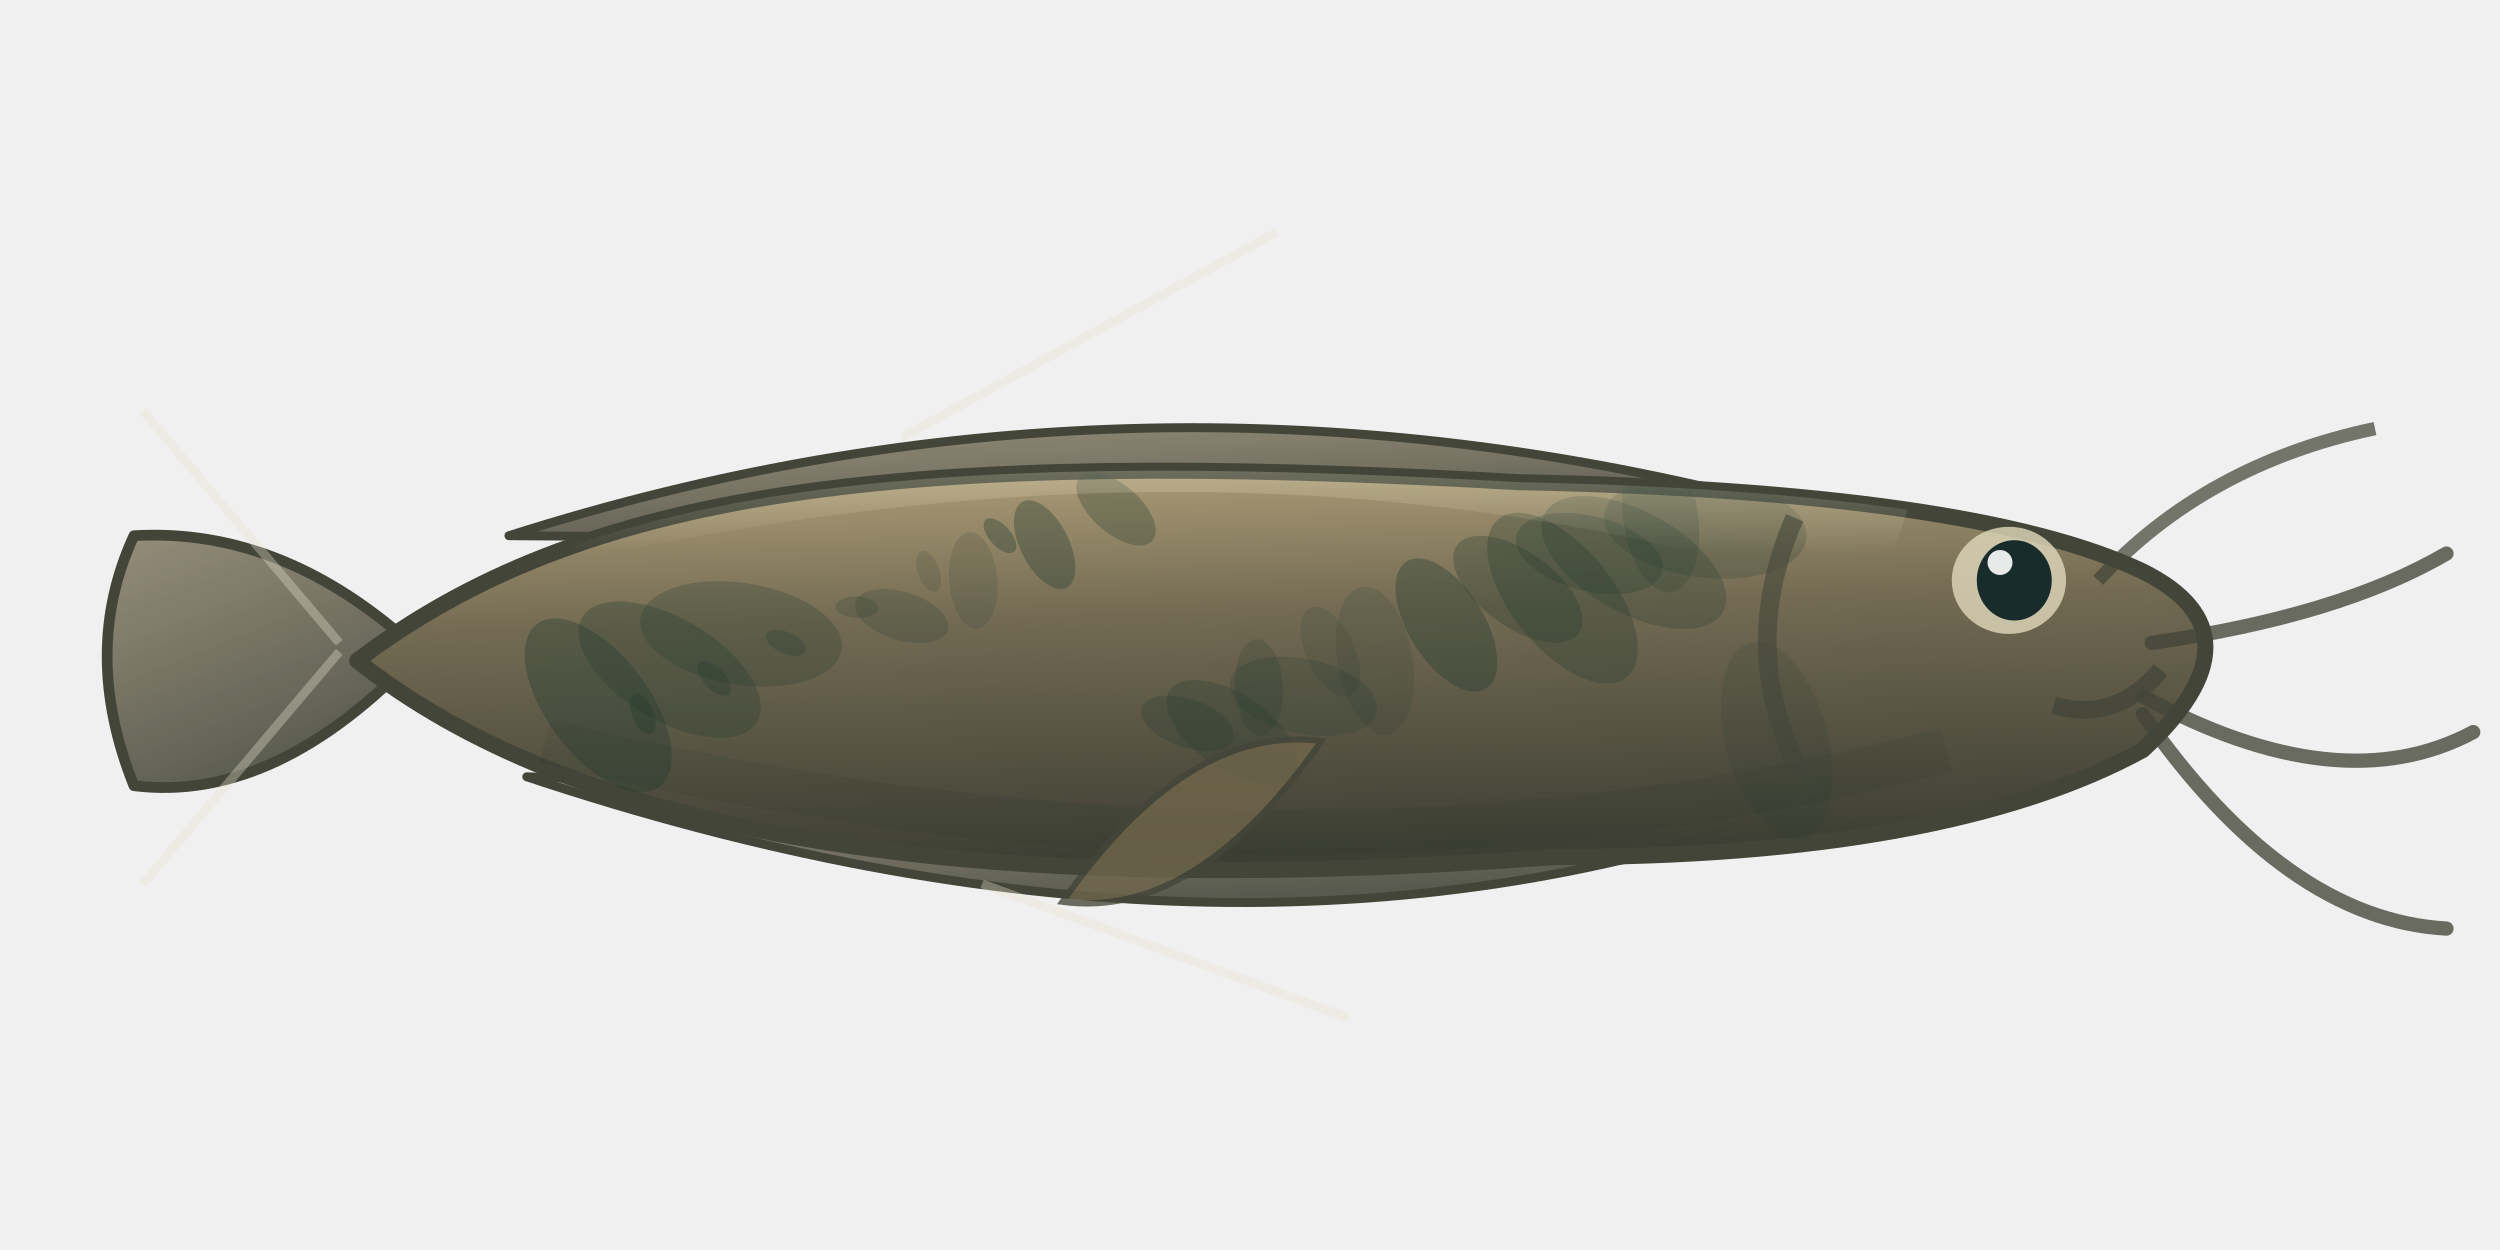
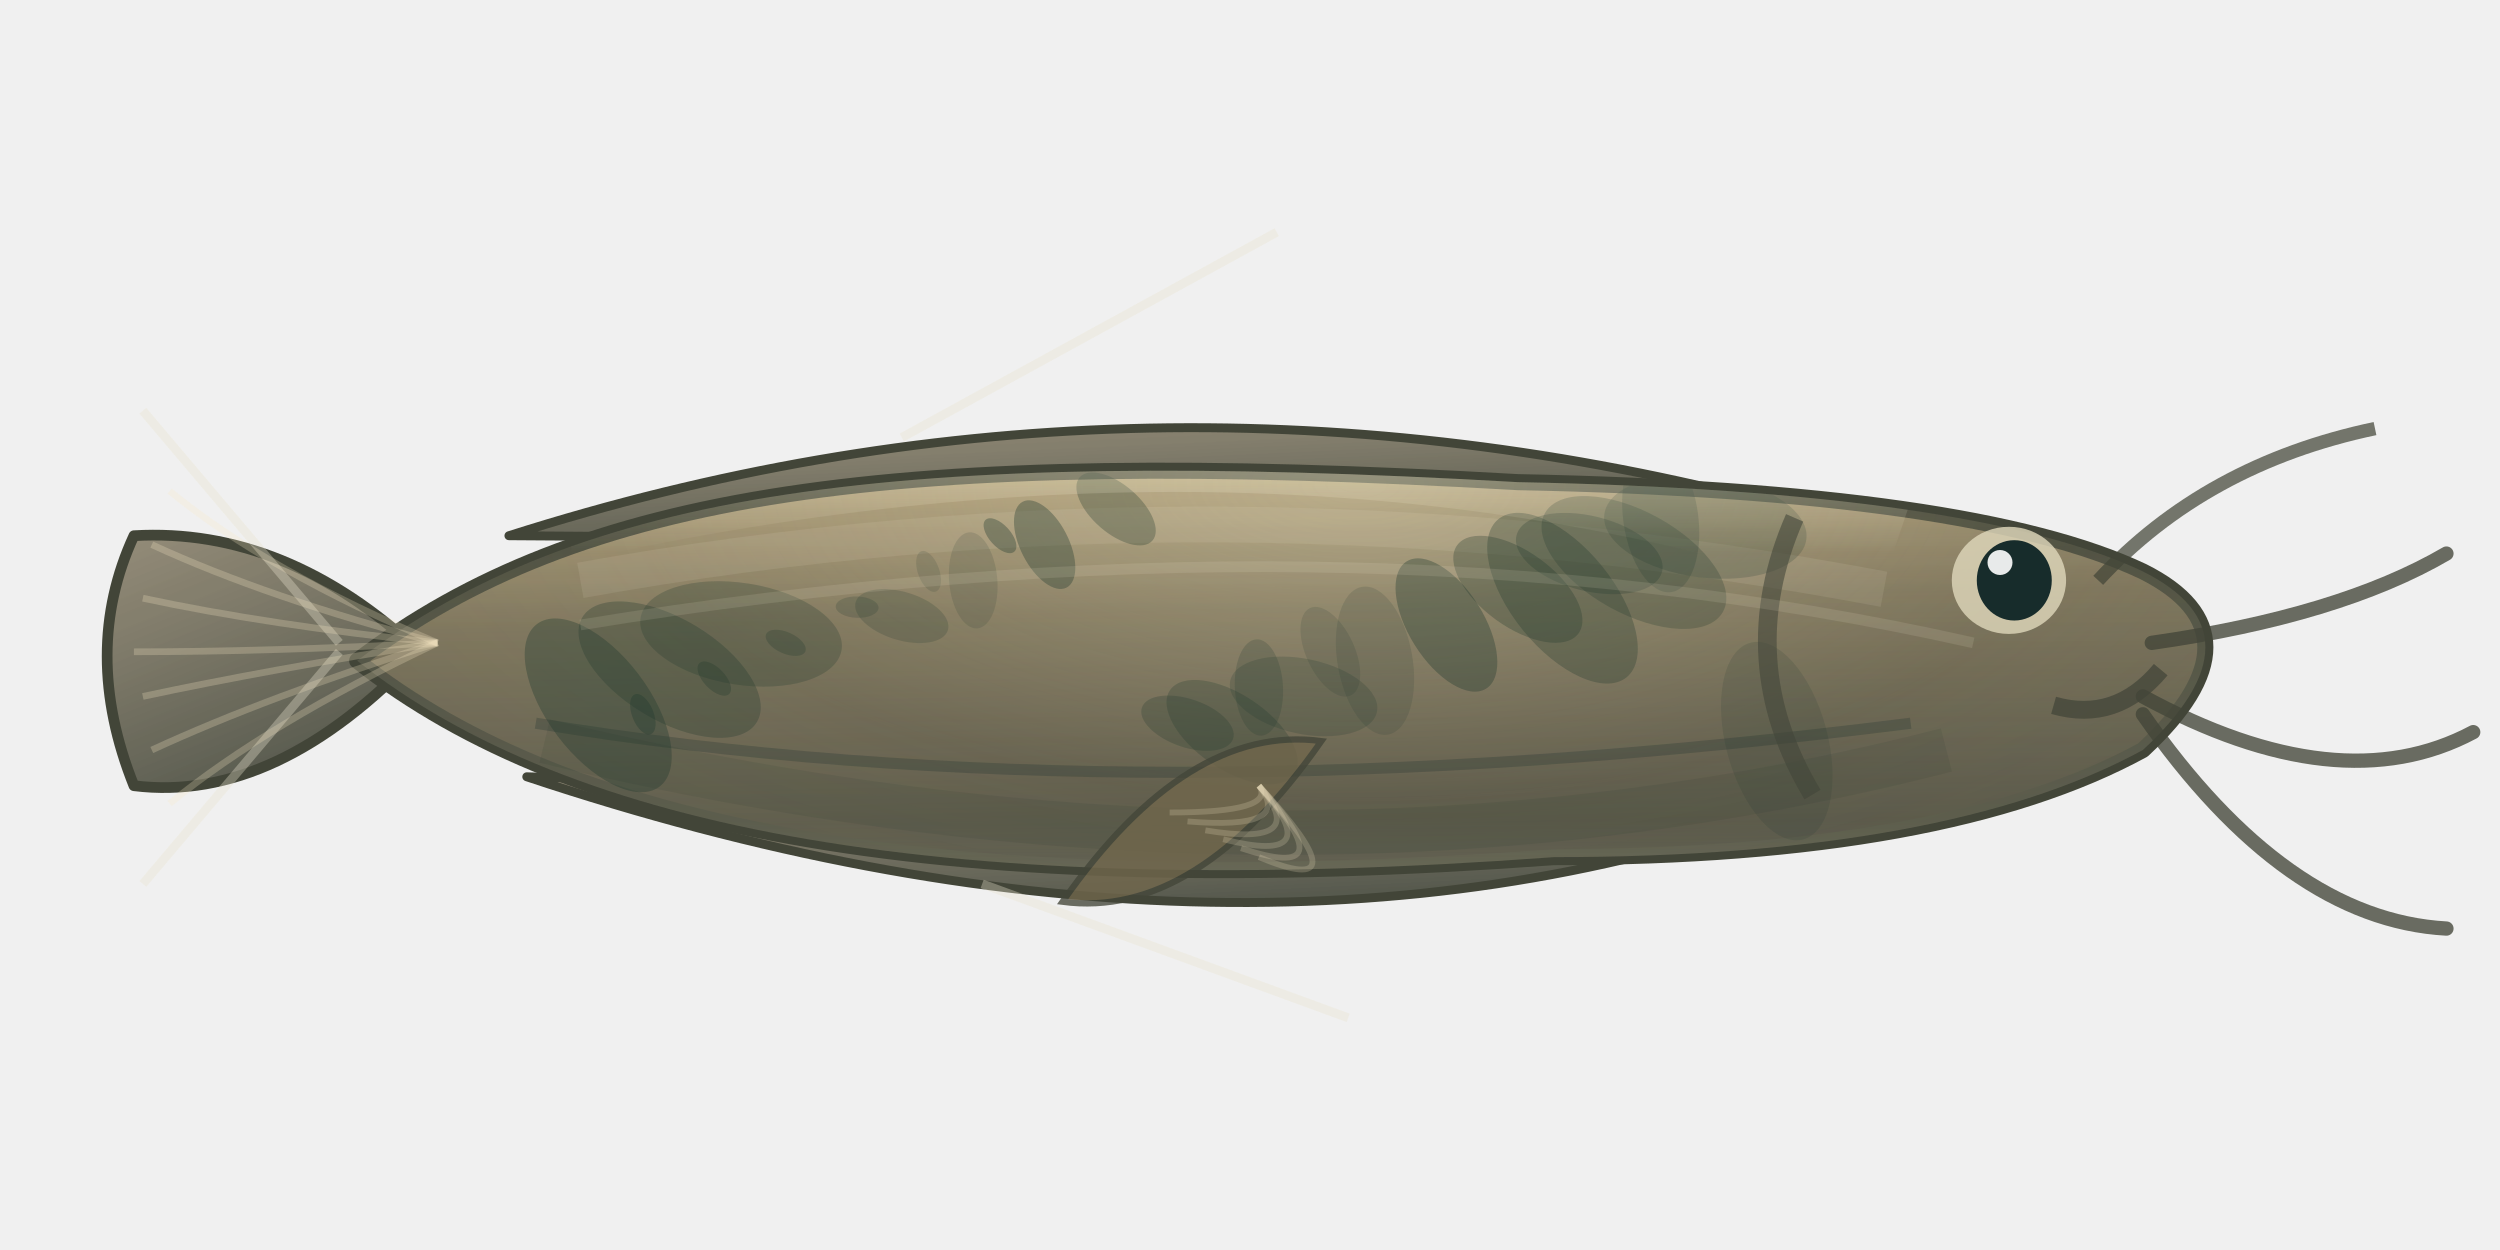
<svg xmlns="http://www.w3.org/2000/svg" width="560" height="280" viewBox="0 0 280 140" role="img" aria-label="clarias-macrocephalus naturalist fish illustration">
  <defs>
    <linearGradient id="body" x1="0" y1="0" x2="0.12" y2="1">
      <stop offset="0" stop-color="#b2a17b" />
      <stop offset=".40" stop-color="#736b53" />
      <stop offset="1" stop-color="#3e3f34" />
    </linearGradient>
    <linearGradient id="fins" x1="0" y1="0" x2=".5" y2="1">
      <stop offset="0" stop-color="#71664b" stop-opacity=".72" />
      <stop offset="1" stop-color="#424538" stop-opacity=".88" />
    </linearGradient>
    <linearGradient id="gloss" x1="0" y1="0" x2="0" y2="1">
      <stop offset="0" stop-color="#fff9dd" stop-opacity=".56" />
      <stop offset="1" stop-color="#fff9dd" stop-opacity="0" />
    </linearGradient>
    <pattern id="scales" width="15" height="11" patternUnits="userSpaceOnUse">
      <path d="M-2 5 Q5 13 13 5 M7 5 Q14 13 22 5" stroke="#476359" stroke-width="1" opacity=".46" fill="none" />
    </pattern>
    <clipPath id="fish-cut">
      <path d="M40 74 C65 55 100 50 170 54 Q221 55 240 64 Q254 71 240 84 Q218 96 174 96 C106 101 64 93 40 74 Z" />
    </clipPath>
+     <radialGradient id="subsurface" cx="53%" cy="28%" r="78%">
+       <stop offset="0" stop-color="#fff4ce" stop-opacity=".27" />
+       <stop offset=".48" stop-color="#f1dbab" stop-opacity=".06" />
+       <stop offset="1" stop-color="#10252a" stop-opacity=".22" />
+     </radialGradient>
+     <linearGradient id="belly-light" x1="0" y1="0" x2="0" y2="1">
+       <stop offset="0" stop-color="#f3eed7" stop-opacity="0" />
+       <stop offset=".70" stop-color="#f5edcf" stop-opacity=".09" />
+       <stop offset="1" stop-color="#ede3c8" stop-opacity=".32" />
+     </linearGradient>
+     <pattern id="microdetail" width="11" height="13" patternUnits="userSpaceOnUse" patternTransform="rotate(5)">
+       <path d="M0 6 Q5 11 11 6" fill="none" stroke="#162e29" stroke-width=".4" opacity=".21" />
+       <circle cx="7" cy="4" r=".55" fill="#f5e9c4" opacity=".33" />
+       <circle cx="2" cy="10" r=".32" fill="#162e29" opacity=".25" />
+     </pattern>
  </defs>
  <g>
    <path d="M47 73 Q32 59 15 60 Q9 73 15 88 Q31 90 47 73 Z" fill="url(#fins)" stroke="#424538" stroke-width="1.2" stroke-linejoin="round" />
    <path d="M57 60 Q126 38 197 56 L200 61 Z" fill="url(#fins)" stroke="#424538" stroke-width="1" stroke-linejoin="round" />
    <path d="M59 87 Q137 113 200 91 Z" fill="url(#fins)" stroke="#424538" stroke-width="1" stroke-linejoin="round" />
    <path d="M40 74 C65 55 100 50 170 54 Q221 55 240 64 Q254 71 240 84 Q218 96 174 96 C106 101 64 93 40 74 Z" fill="url(#body)" stroke="#424538" stroke-width="1.8" stroke-linejoin="round" />
    <g clip-path="url(#fish-cut)">
+       <rect x="38" y="28" width="215" height="94" fill="url(#subsurface)" />
+       <rect x="38" y="43" width="215" height="70" fill="url(#belly-light)" />
+       <path d="M65 65 Q137 52 211 66" fill="none" stroke="#f4edd3" stroke-width="4" opacity=".10" />
+       <path d="M60 81 Q127 92 214 81" fill="none" stroke="#162a28" stroke-width="1.25" opacity=".24" />
      <ellipse cx="64" cy="56" rx="2.4" ry="1.2" fill="#20382d" opacity="0.15" transform="rotate(0 64 56)" />
      <ellipse cx="101" cy="69" rx="5.4" ry="2.7" fill="#20382d" opacity="0.20" transform="rotate(17 101 69)" />
      <ellipse cx="138" cy="82" rx="8.4" ry="4.2" fill="#20382d" opacity="0.25" transform="rotate(34 138 82)" />
      <ellipse cx="175" cy="67" rx="11.4" ry="5.7" fill="#20382d" opacity="0.30" transform="rotate(51 175 67)" />
      <ellipse cx="72" cy="80" rx="2.4" ry="1.2" fill="#20382d" opacity="0.35" transform="rotate(68 72 80)" />
      <ellipse cx="109" cy="65" rx="5.4" ry="2.7" fill="#20382d" opacity="0.15" transform="rotate(85 109 65)" />
      <ellipse cx="146" cy="78" rx="8.4" ry="4.2" fill="#20382d" opacity="0.20" transform="rotate(12 146 78)" />
      <ellipse cx="183" cy="63" rx="11.4" ry="5.7" fill="#20382d" opacity="0.25" transform="rotate(29 183 63)" />
      <ellipse cx="80" cy="76" rx="2.4" ry="1.2" fill="#20382d" opacity="0.30" transform="rotate(46 80 76)" />
      <ellipse cx="117" cy="61" rx="5.4" ry="2.7" fill="#20382d" opacity="0.35" transform="rotate(63 117 61)" />
      <ellipse cx="154" cy="74" rx="8.4" ry="4.2" fill="#20382d" opacity="0.15" transform="rotate(80 154 74)" />
      <ellipse cx="191" cy="59" rx="11.4" ry="5.7" fill="#20382d" opacity="0.20" transform="rotate(7 191 59)" />
      <ellipse cx="88" cy="72" rx="2.4" ry="1.2" fill="#20382d" opacity="0.25" transform="rotate(24 88 72)" />
      <ellipse cx="125" cy="57" rx="5.4" ry="2.7" fill="#20382d" opacity="0.30" transform="rotate(41 125 57)" />
      <ellipse cx="162" cy="70" rx="8.4" ry="4.2" fill="#20382d" opacity="0.35" transform="rotate(58 162 70)" />
      <ellipse cx="199" cy="83" rx="11.4" ry="5.7" fill="#20382d" opacity="0.15" transform="rotate(75 199 83)" />
      <ellipse cx="96" cy="68" rx="2.4" ry="1.2" fill="#20382d" opacity="0.20" transform="rotate(2 96 68)" />
      <ellipse cx="133" cy="81" rx="5.4" ry="2.7" fill="#20382d" opacity="0.25" transform="rotate(19 133 81)" />
      <ellipse cx="170" cy="66" rx="8.4" ry="4.2" fill="#20382d" opacity="0.30" transform="rotate(36 170 66)" />
      <ellipse cx="67" cy="79" rx="11.4" ry="5.7" fill="#20382d" opacity="0.35" transform="rotate(53 67 79)" />
      <ellipse cx="104" cy="64" rx="2.4" ry="1.2" fill="#20382d" opacity="0.15" transform="rotate(70 104 64)" />
      <ellipse cx="141" cy="77" rx="5.4" ry="2.7" fill="#20382d" opacity="0.20" transform="rotate(87 141 77)" />
      <ellipse cx="178" cy="62" rx="8.4" ry="4.2" fill="#20382d" opacity="0.25" transform="rotate(14 178 62)" />
      <ellipse cx="75" cy="75" rx="11.4" ry="5.7" fill="#20382d" opacity="0.30" transform="rotate(31 75 75)" />
      <ellipse cx="112" cy="60" rx="2.4" ry="1.2" fill="#20382d" opacity="0.35" transform="rotate(48 112 60)" />
      <ellipse cx="149" cy="73" rx="5.4" ry="2.7" fill="#20382d" opacity="0.15" transform="rotate(65 149 73)" />
      <ellipse cx="186" cy="58" rx="8.4" ry="4.2" fill="#20382d" opacity="0.20" transform="rotate(82 186 58)" />
      <ellipse cx="83" cy="71" rx="11.4" ry="5.7" fill="#20382d" opacity="0.25" transform="rotate(9 83 71)" />
      <path d="M63 57 Q144 39 212 62" fill="none" stroke="url(#gloss)" stroke-width="12" opacity=".56" />
      <path d="M61 83 Q144 103 218 84" fill="none" stroke="#1a2a24" stroke-width="5" opacity=".09" />
    </g>
    <path d="M148 83 Q134 103 119 101 Q133 81 148 83 Z" fill="#71664b" opacity=".78" stroke="#424538" stroke-width=".7" />
    <path d="M201 58 Q194 74 203 89" stroke="#424538" stroke-width="2.1" fill="none" opacity=".58" />
    <path d="M242 75 q-5 6 -12 4" fill="none" stroke="#424538" stroke-width="2" opacity=".73" />
    <path d="M240 80 Q256 103 274 104 M240 78 Q262 90 277 82 M241 72 Q262 69 274 62" fill="none" stroke="#424538" stroke-width="1.6" stroke-linecap="round" opacity=".78" />
    <path d="M235 65 Q247 52 266 48" fill="none" stroke="#424538" stroke-width="1.5" opacity=".72" />
    <ellipse cx="225" cy="65" rx="6.4" ry="6.0" fill="#e0d8bc" opacity=".8" />
    <ellipse cx="225.6" cy="65" rx="4.2" ry="4.5" fill="#172c2b" />
    <circle cx="224" cy="63" r="1.4" fill="#ffffff" opacity=".9" />
    <path d="M38 72 L16 46 M38 73 L16 99 M101 49 L143 26 M110 99 L151 114" stroke="#e9e3cd" stroke-width="1" opacity=".35" fill="none" />
+     <g class="fin-light-rays">
+       <path d="M49 72 Q30 64 19 55" fill="none" stroke="#f8e9c5" stroke-width=".75" opacity=".25" />
+       <path d="M49 72 Q30 67 17 61" fill="none" stroke="#f8e9c5" stroke-width=".75" opacity=".25" />
+       <path d="M49 72 Q30 70 16 67" fill="none" stroke="#f8e9c5" stroke-width=".75" opacity=".25" />
+       <path d="M49 72 Q30 73 15 73" fill="none" stroke="#f8e9c5" stroke-width=".75" opacity=".25" />
+       <path d="M49 72 Q30 75 16 78" fill="none" stroke="#f8e9c5" stroke-width=".75" opacity=".25" />
+       <path d="M49 72 Q30 78 17 84" fill="none" stroke="#f8e9c5" stroke-width=".75" opacity=".25" />
+       <path d="M49 72 Q30 81 19 90" fill="none" stroke="#f8e9c5" stroke-width=".75" opacity=".25" />
+       <path d="M141 88 Q143 91 131 91" stroke="#f9ecc9" stroke-width=".65" opacity=".20" fill="none" />
+       <path d="M141 88 Q145 93 133 92" stroke="#f9ecc9" stroke-width=".65" opacity=".20" fill="none" />
+       <path d="M141 88 Q147 95 135 93" stroke="#f9ecc9" stroke-width=".65" opacity=".20" fill="none" />
+       <path d="M141 88 Q149 97 137 94" stroke="#f9ecc9" stroke-width=".65" opacity=".20" fill="none" />
+       <path d="M141 88 Q151 99 139 95" stroke="#f9ecc9" stroke-width=".65" opacity=".20" fill="none" />
+       <path d="M141 88 Q153 101 141 96" stroke="#f9ecc9" stroke-width=".65" opacity=".20" fill="none" />
+     </g>
+     <path d="M65 70 Q150 56 221 72" fill="none" stroke="#f7efd4" stroke-width="1.2" opacity=".12" />
  </g>
</svg>
